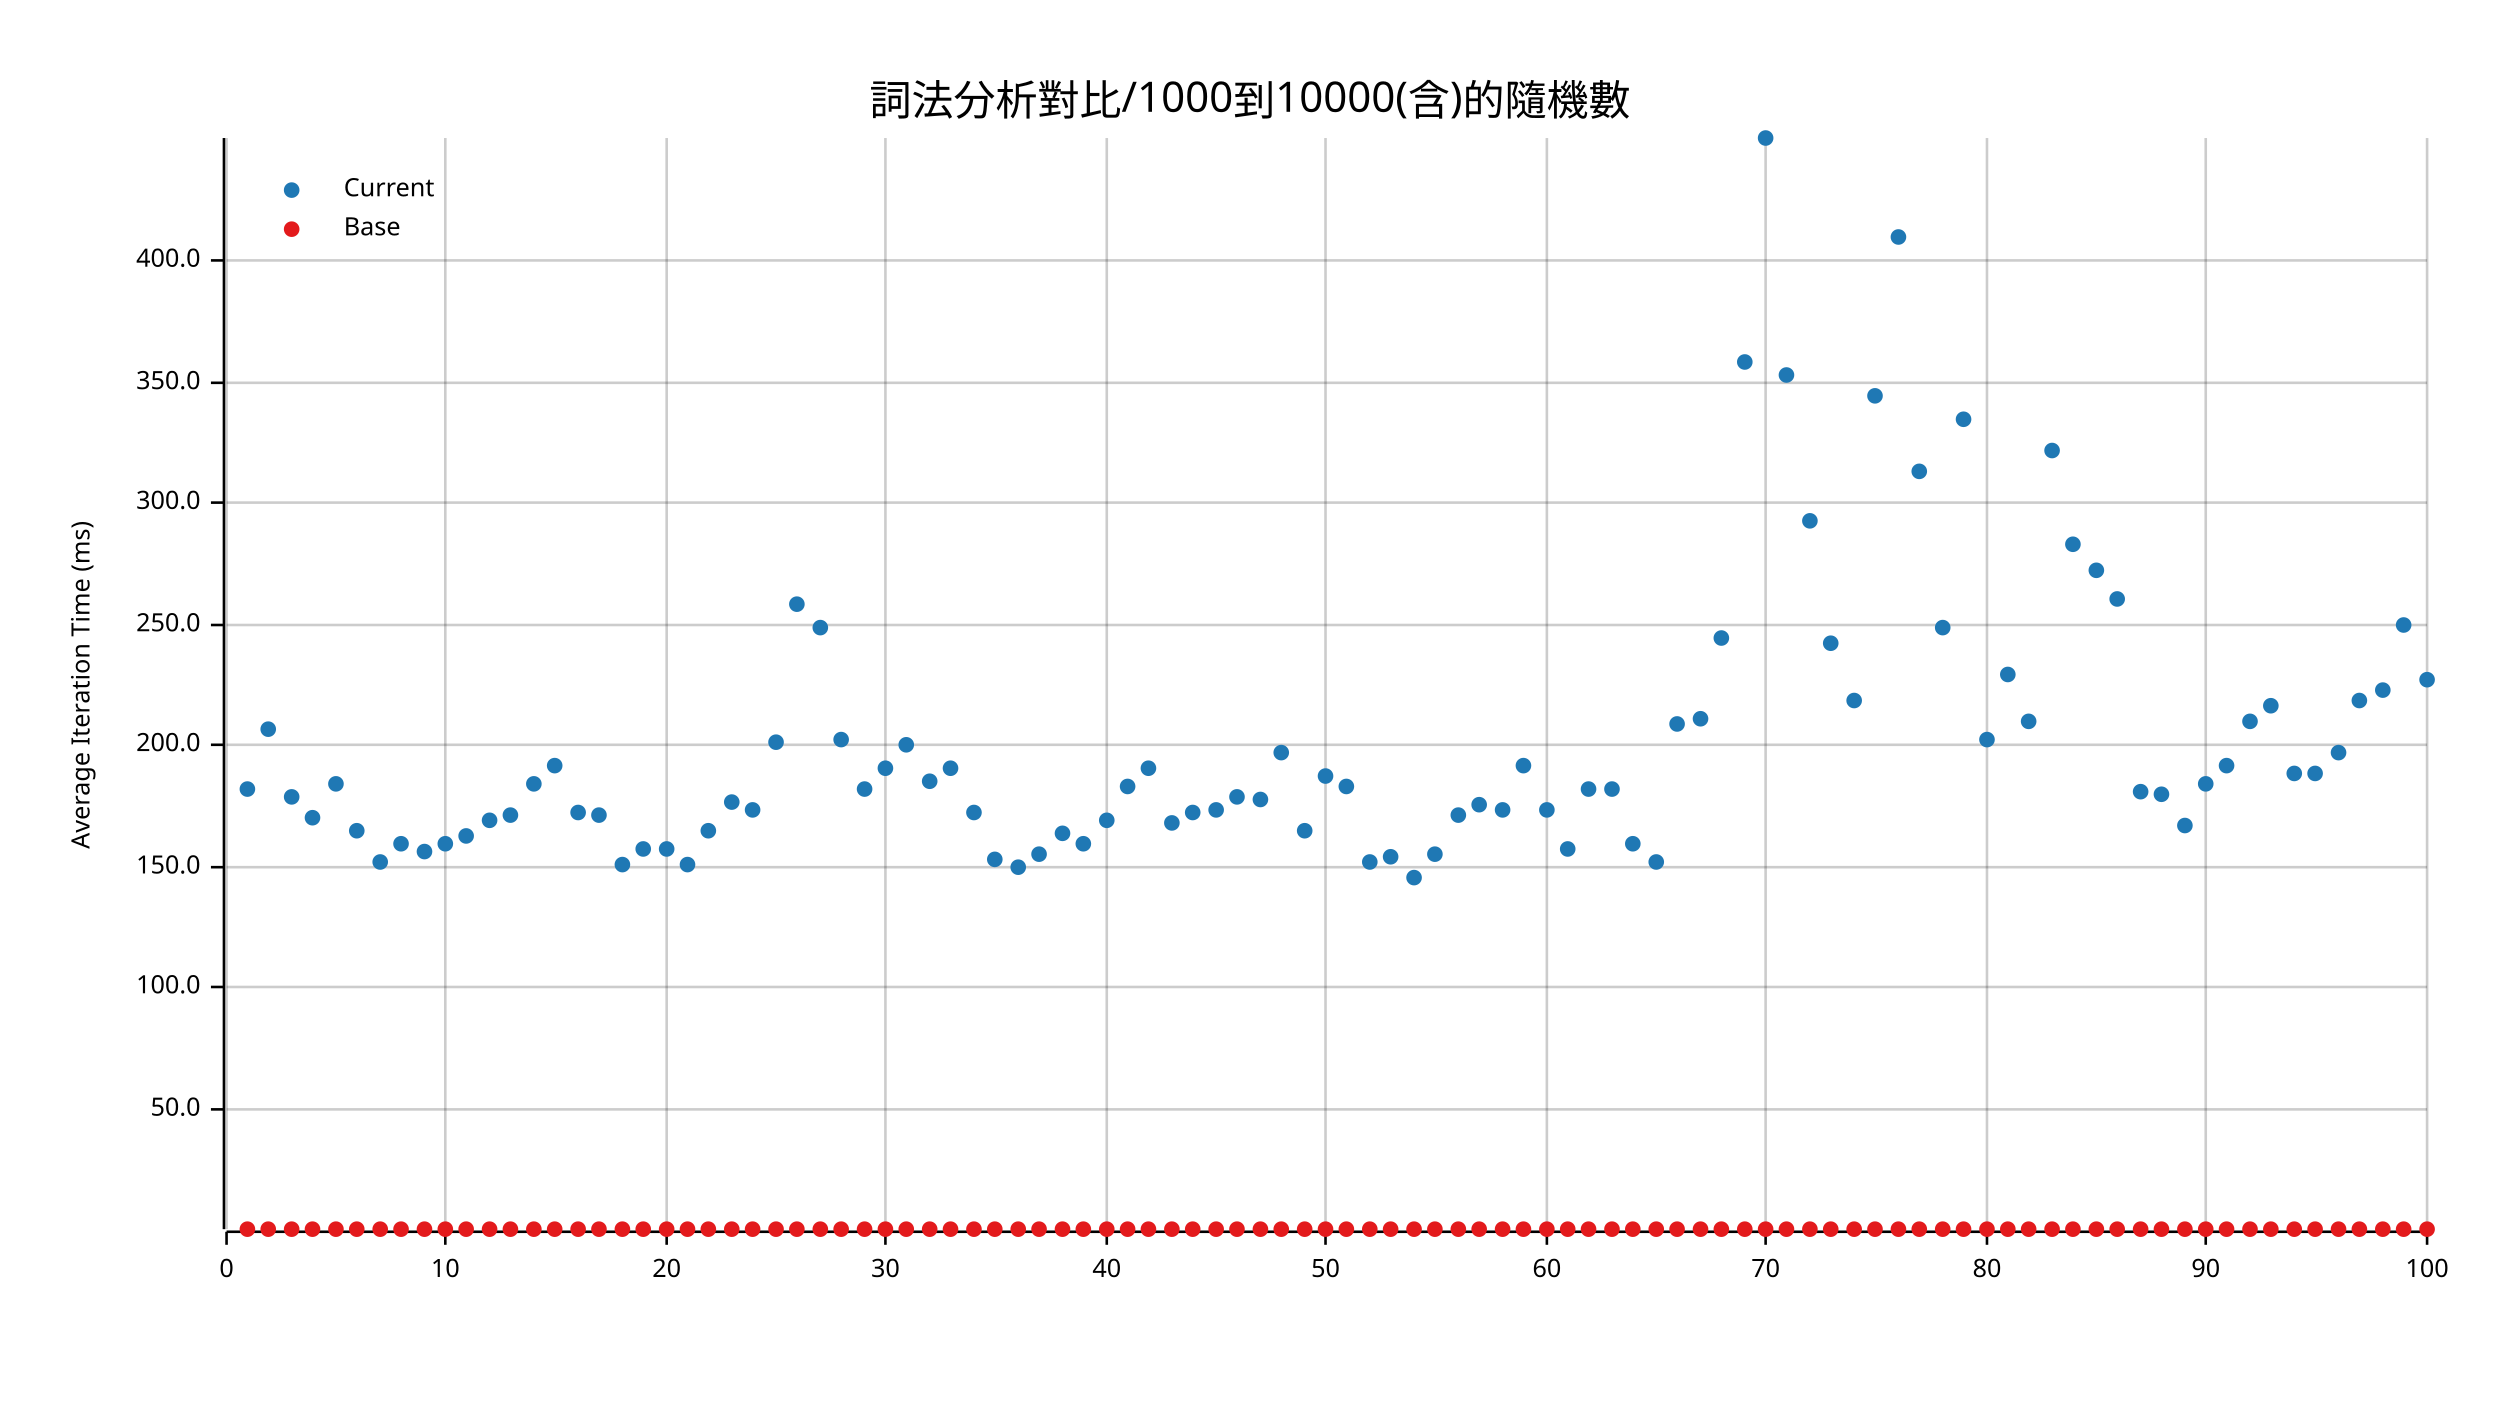
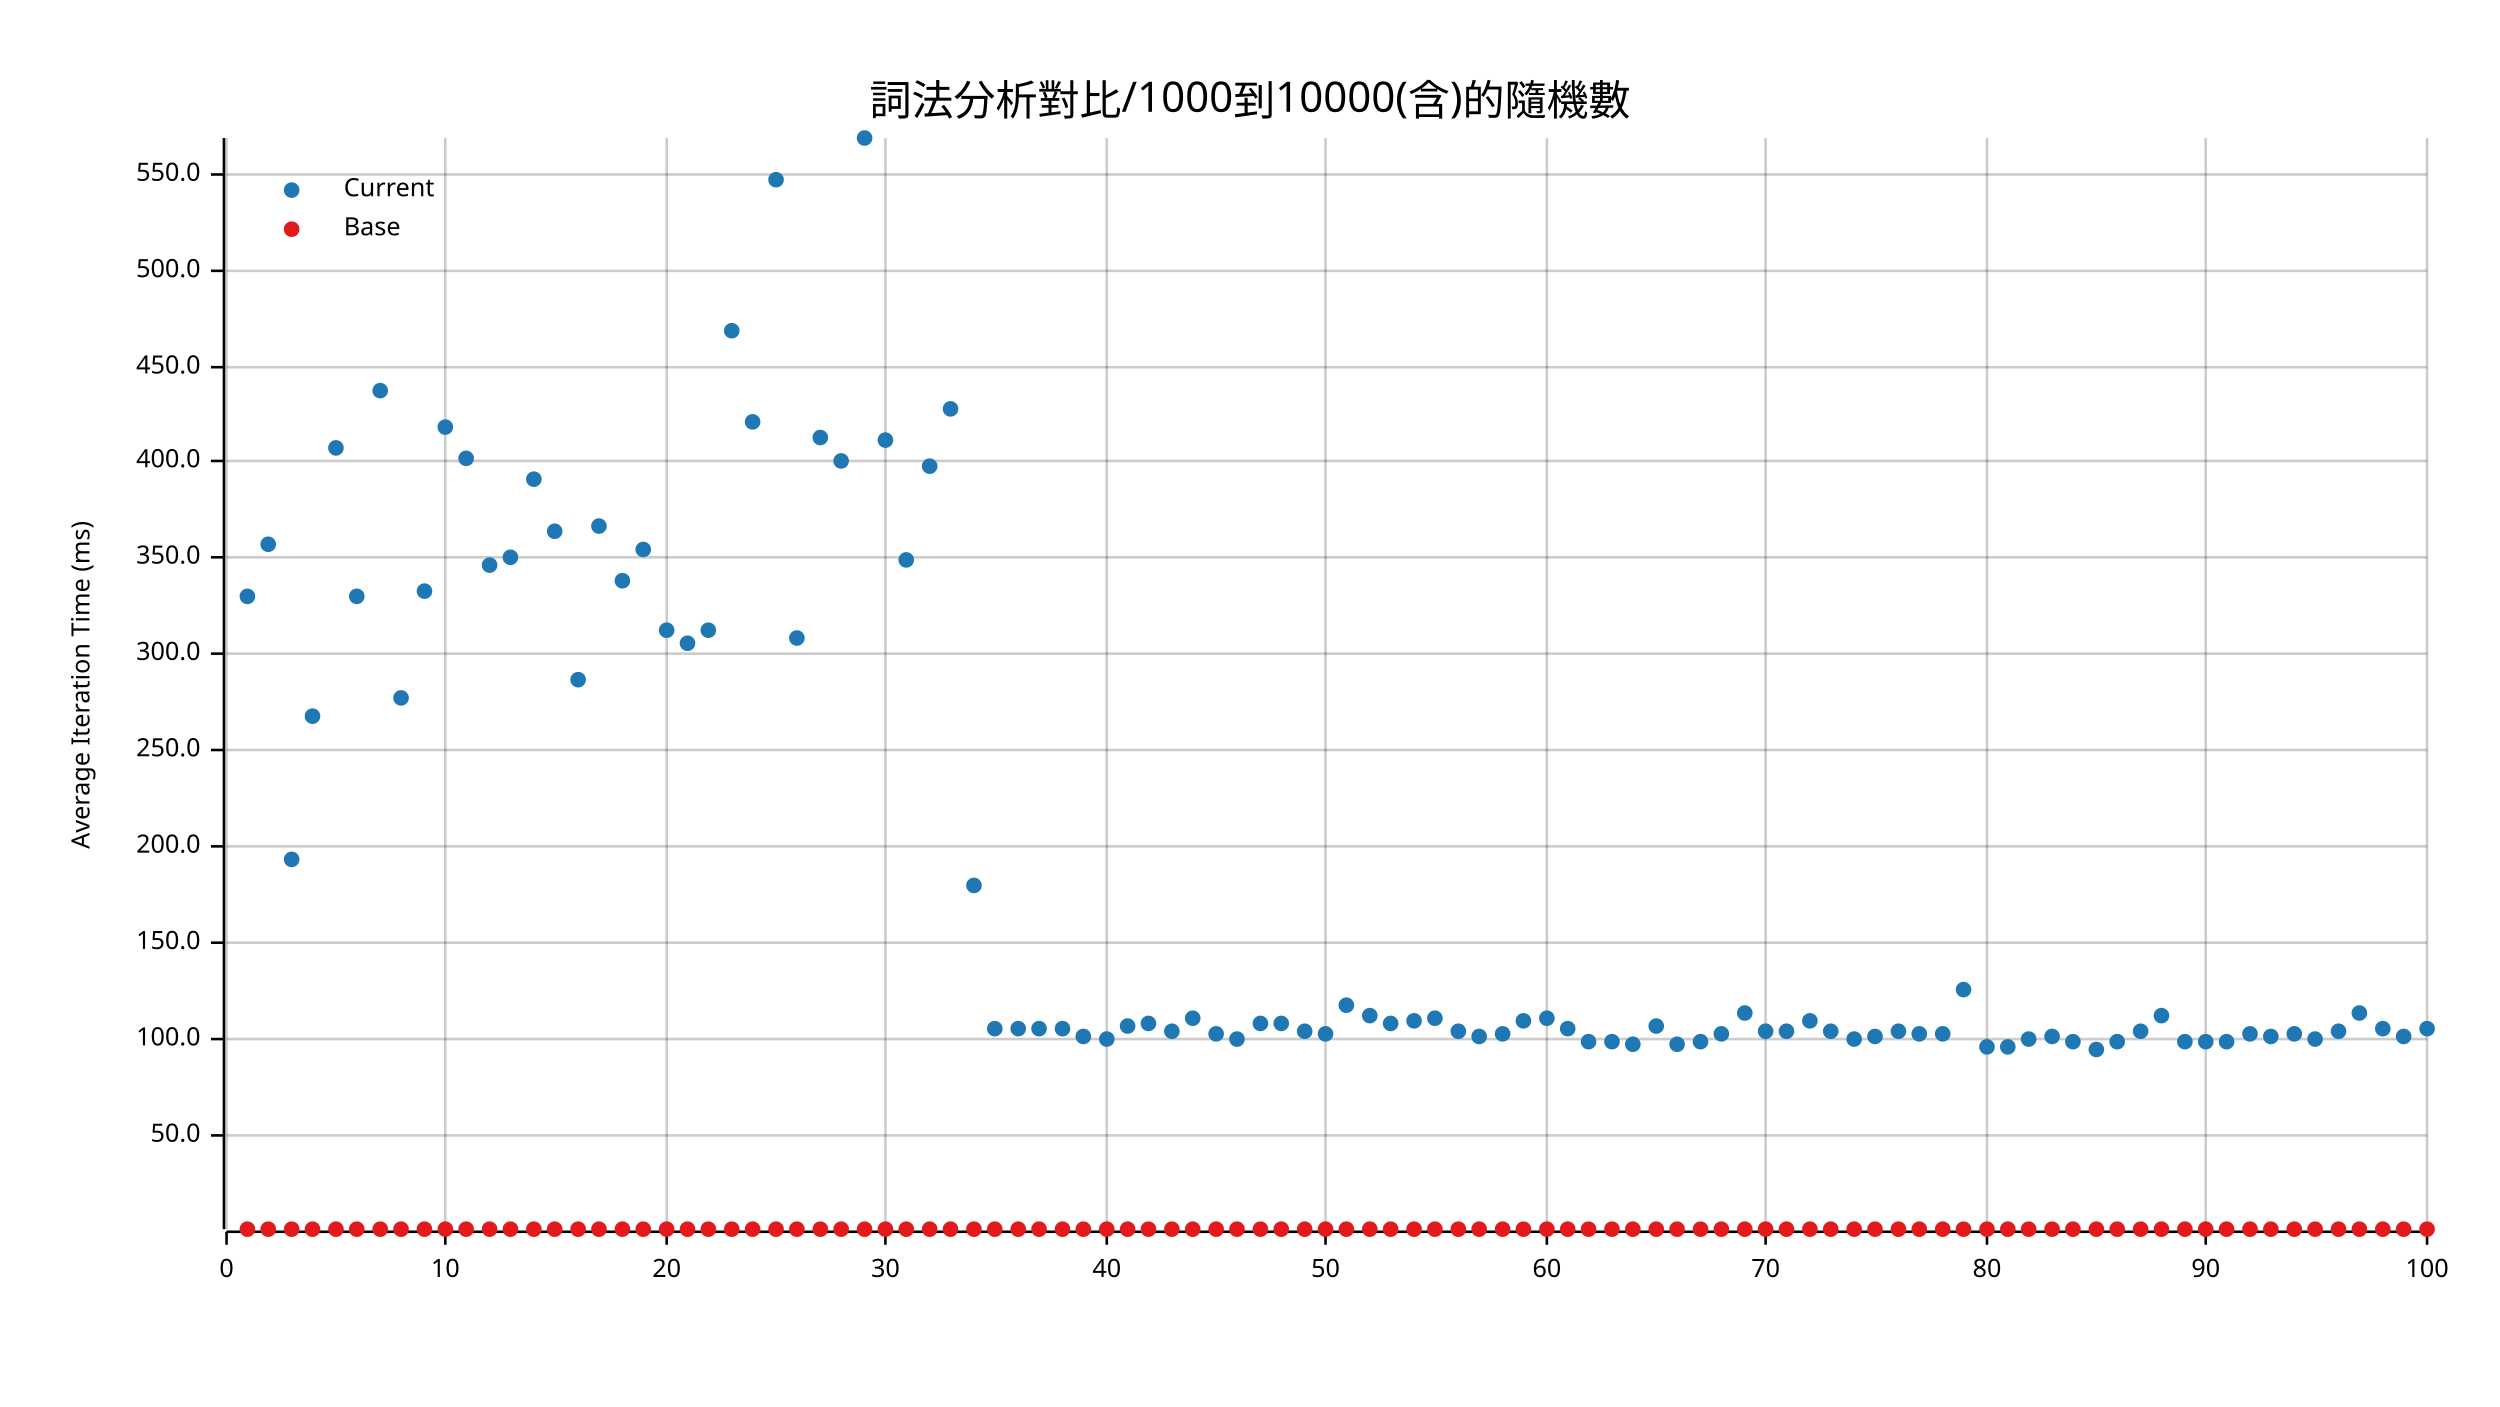
<svg xmlns="http://www.w3.org/2000/svg" width="960" height="540" viewBox="0 0 960 540">
  <text x="480" y="32" dy="0.76em" text-anchor="middle" font-family="sans-serif" font-size="16.129" opacity="1" fill="#000000">
詞法分析對比/1000到10000(含)的隨機數
</text>
  <text x="27" y="263" dy="0.76em" text-anchor="middle" font-family="sans-serif" font-size="9.677" opacity="1" fill="#000000" transform="rotate(270, 27, 263)">
Average Iteration Time (ms)
</text>
  <line opacity="0.2" stroke="#000000" stroke-width="1" x1="87" y1="472" x2="87" y2="53" />
  <line opacity="0.2" stroke="#000000" stroke-width="1" x1="171" y1="472" x2="171" y2="53" />
  <line opacity="0.2" stroke="#000000" stroke-width="1" x1="256" y1="472" x2="256" y2="53" />
  <line opacity="0.2" stroke="#000000" stroke-width="1" x1="340" y1="472" x2="340" y2="53" />
  <line opacity="0.2" stroke="#000000" stroke-width="1" x1="425" y1="472" x2="425" y2="53" />
  <line opacity="0.2" stroke="#000000" stroke-width="1" x1="509" y1="472" x2="509" y2="53" />
  <line opacity="0.2" stroke="#000000" stroke-width="1" x1="594" y1="472" x2="594" y2="53" />
  <line opacity="0.2" stroke="#000000" stroke-width="1" x1="678" y1="472" x2="678" y2="53" />
  <line opacity="0.2" stroke="#000000" stroke-width="1" x1="763" y1="472" x2="763" y2="53" />
  <line opacity="0.2" stroke="#000000" stroke-width="1" x1="847" y1="472" x2="847" y2="53" />
  <line opacity="0.2" stroke="#000000" stroke-width="1" x1="932" y1="472" x2="932" y2="53" />
-   <line opacity="0.2" stroke="#000000" stroke-width="1" x1="87" y1="426" x2="932" y2="426" />
-   <line opacity="0.2" stroke="#000000" stroke-width="1" x1="87" y1="379" x2="932" y2="379" />
-   <line opacity="0.2" stroke="#000000" stroke-width="1" x1="87" y1="333" x2="932" y2="333" />
-   <line opacity="0.2" stroke="#000000" stroke-width="1" x1="87" y1="286" x2="932" y2="286" />
-   <line opacity="0.2" stroke="#000000" stroke-width="1" x1="87" y1="240" x2="932" y2="240" />
-   <line opacity="0.2" stroke="#000000" stroke-width="1" x1="87" y1="193" x2="932" y2="193" />
-   <line opacity="0.2" stroke="#000000" stroke-width="1" x1="87" y1="147" x2="932" y2="147" />
-   <line opacity="0.2" stroke="#000000" stroke-width="1" x1="87" y1="100" x2="932" y2="100" />
+   <line opacity="0.2" stroke="#000000" stroke-width="1" x1="87" y1="436" x2="932" y2="436" />
+   <line opacity="0.2" stroke="#000000" stroke-width="1" x1="87" y1="399" x2="932" y2="399" />
+   <line opacity="0.2" stroke="#000000" stroke-width="1" x1="87" y1="362" x2="932" y2="362" />
+   <line opacity="0.2" stroke="#000000" stroke-width="1" x1="87" y1="325" x2="932" y2="325" />
+   <line opacity="0.2" stroke="#000000" stroke-width="1" x1="87" y1="288" x2="932" y2="288" />
+   <line opacity="0.2" stroke="#000000" stroke-width="1" x1="87" y1="251" x2="932" y2="251" />
+   <line opacity="0.2" stroke="#000000" stroke-width="1" x1="87" y1="214" x2="932" y2="214" />
+   <line opacity="0.2" stroke="#000000" stroke-width="1" x1="87" y1="177" x2="932" y2="177" />
+   <line opacity="0.2" stroke="#000000" stroke-width="1" x1="87" y1="141" x2="932" y2="141" />
+   <line opacity="0.2" stroke="#000000" stroke-width="1" x1="87" y1="104" x2="932" y2="104" />
+   <line opacity="0.2" stroke="#000000" stroke-width="1" x1="87" y1="67" x2="932" y2="67" />
  <polyline fill="none" opacity="1" stroke="#000000" stroke-width="1" points="86,53 86,472 " />
-   <text x="77" y="426" dy="0.5ex" text-anchor="end" font-family="sans-serif" font-size="9.677" opacity="1" fill="#000000">
+   <text x="77" y="436" dy="0.5ex" text-anchor="end" font-family="sans-serif" font-size="9.677" opacity="1" fill="#000000">
50.0
</text>
-   <polyline fill="none" opacity="1" stroke="#000000" stroke-width="1" points="81,426 86,426 " />
-   <text x="77" y="379" dy="0.5ex" text-anchor="end" font-family="sans-serif" font-size="9.677" opacity="1" fill="#000000">
+   <polyline fill="none" opacity="1" stroke="#000000" stroke-width="1" points="81,436 86,436 " />
+   <text x="77" y="399" dy="0.5ex" text-anchor="end" font-family="sans-serif" font-size="9.677" opacity="1" fill="#000000">
100.0
</text>
-   <polyline fill="none" opacity="1" stroke="#000000" stroke-width="1" points="81,379 86,379 " />
-   <text x="77" y="333" dy="0.5ex" text-anchor="end" font-family="sans-serif" font-size="9.677" opacity="1" fill="#000000">
+   <polyline fill="none" opacity="1" stroke="#000000" stroke-width="1" points="81,399 86,399 " />
+   <text x="77" y="362" dy="0.5ex" text-anchor="end" font-family="sans-serif" font-size="9.677" opacity="1" fill="#000000">
150.0
</text>
-   <polyline fill="none" opacity="1" stroke="#000000" stroke-width="1" points="81,333 86,333 " />
-   <text x="77" y="286" dy="0.5ex" text-anchor="end" font-family="sans-serif" font-size="9.677" opacity="1" fill="#000000">
+   <polyline fill="none" opacity="1" stroke="#000000" stroke-width="1" points="81,362 86,362 " />
+   <text x="77" y="325" dy="0.5ex" text-anchor="end" font-family="sans-serif" font-size="9.677" opacity="1" fill="#000000">
200.0
</text>
-   <polyline fill="none" opacity="1" stroke="#000000" stroke-width="1" points="81,286 86,286 " />
-   <text x="77" y="240" dy="0.5ex" text-anchor="end" font-family="sans-serif" font-size="9.677" opacity="1" fill="#000000">
+   <polyline fill="none" opacity="1" stroke="#000000" stroke-width="1" points="81,325 86,325 " />
+   <text x="77" y="288" dy="0.5ex" text-anchor="end" font-family="sans-serif" font-size="9.677" opacity="1" fill="#000000">
250.0
</text>
-   <polyline fill="none" opacity="1" stroke="#000000" stroke-width="1" points="81,240 86,240 " />
-   <text x="77" y="193" dy="0.5ex" text-anchor="end" font-family="sans-serif" font-size="9.677" opacity="1" fill="#000000">
+   <polyline fill="none" opacity="1" stroke="#000000" stroke-width="1" points="81,288 86,288 " />
+   <text x="77" y="251" dy="0.5ex" text-anchor="end" font-family="sans-serif" font-size="9.677" opacity="1" fill="#000000">
300.0
</text>
-   <polyline fill="none" opacity="1" stroke="#000000" stroke-width="1" points="81,193 86,193 " />
-   <text x="77" y="147" dy="0.5ex" text-anchor="end" font-family="sans-serif" font-size="9.677" opacity="1" fill="#000000">
+   <polyline fill="none" opacity="1" stroke="#000000" stroke-width="1" points="81,251 86,251 " />
+   <text x="77" y="214" dy="0.5ex" text-anchor="end" font-family="sans-serif" font-size="9.677" opacity="1" fill="#000000">
350.0
</text>
-   <polyline fill="none" opacity="1" stroke="#000000" stroke-width="1" points="81,147 86,147 " />
-   <text x="77" y="100" dy="0.5ex" text-anchor="end" font-family="sans-serif" font-size="9.677" opacity="1" fill="#000000">
+   <polyline fill="none" opacity="1" stroke="#000000" stroke-width="1" points="81,214 86,214 " />
+   <text x="77" y="177" dy="0.5ex" text-anchor="end" font-family="sans-serif" font-size="9.677" opacity="1" fill="#000000">
400.0
</text>
-   <polyline fill="none" opacity="1" stroke="#000000" stroke-width="1" points="81,100 86,100 " />
+   <polyline fill="none" opacity="1" stroke="#000000" stroke-width="1" points="81,177 86,177 " />
+   <text x="77" y="141" dy="0.5ex" text-anchor="end" font-family="sans-serif" font-size="9.677" opacity="1" fill="#000000">
+ 450.0
+ </text>
+   <polyline fill="none" opacity="1" stroke="#000000" stroke-width="1" points="81,141 86,141 " />
+   <text x="77" y="104" dy="0.5ex" text-anchor="end" font-family="sans-serif" font-size="9.677" opacity="1" fill="#000000">
+ 500.0
+ </text>
+   <polyline fill="none" opacity="1" stroke="#000000" stroke-width="1" points="81,104 86,104 " />
+   <text x="77" y="67" dy="0.5ex" text-anchor="end" font-family="sans-serif" font-size="9.677" opacity="1" fill="#000000">
+ 550.0
+ </text>
+   <polyline fill="none" opacity="1" stroke="#000000" stroke-width="1" points="81,67 86,67 " />
  <polyline fill="none" opacity="1" stroke="#000000" stroke-width="1" points="87,473 932,473 " />
  <text x="87" y="483" dy="0.76em" text-anchor="middle" font-family="sans-serif" font-size="9.677" opacity="1" fill="#000000">
0
</text>
  <polyline fill="none" opacity="1" stroke="#000000" stroke-width="1" points="87,473 87,478 " />
  <text x="171" y="483" dy="0.76em" text-anchor="middle" font-family="sans-serif" font-size="9.677" opacity="1" fill="#000000">
10
</text>
  <polyline fill="none" opacity="1" stroke="#000000" stroke-width="1" points="171,473 171,478 " />
  <text x="256" y="483" dy="0.76em" text-anchor="middle" font-family="sans-serif" font-size="9.677" opacity="1" fill="#000000">
20
</text>
  <polyline fill="none" opacity="1" stroke="#000000" stroke-width="1" points="256,473 256,478 " />
  <text x="340" y="483" dy="0.76em" text-anchor="middle" font-family="sans-serif" font-size="9.677" opacity="1" fill="#000000">
30
</text>
  <polyline fill="none" opacity="1" stroke="#000000" stroke-width="1" points="340,473 340,478 " />
  <text x="425" y="483" dy="0.76em" text-anchor="middle" font-family="sans-serif" font-size="9.677" opacity="1" fill="#000000">
40
</text>
  <polyline fill="none" opacity="1" stroke="#000000" stroke-width="1" points="425,473 425,478 " />
  <text x="509" y="483" dy="0.76em" text-anchor="middle" font-family="sans-serif" font-size="9.677" opacity="1" fill="#000000">
50
</text>
  <polyline fill="none" opacity="1" stroke="#000000" stroke-width="1" points="509,473 509,478 " />
  <text x="594" y="483" dy="0.76em" text-anchor="middle" font-family="sans-serif" font-size="9.677" opacity="1" fill="#000000">
60
</text>
  <polyline fill="none" opacity="1" stroke="#000000" stroke-width="1" points="594,473 594,478 " />
  <text x="678" y="483" dy="0.76em" text-anchor="middle" font-family="sans-serif" font-size="9.677" opacity="1" fill="#000000">
70
</text>
  <polyline fill="none" opacity="1" stroke="#000000" stroke-width="1" points="678,473 678,478 " />
  <text x="763" y="483" dy="0.76em" text-anchor="middle" font-family="sans-serif" font-size="9.677" opacity="1" fill="#000000">
80
</text>
  <polyline fill="none" opacity="1" stroke="#000000" stroke-width="1" points="763,473 763,478 " />
  <text x="847" y="483" dy="0.76em" text-anchor="middle" font-family="sans-serif" font-size="9.677" opacity="1" fill="#000000">
90
</text>
  <polyline fill="none" opacity="1" stroke="#000000" stroke-width="1" points="847,473 847,478 " />
  <text x="932" y="483" dy="0.76em" text-anchor="middle" font-family="sans-serif" font-size="9.677" opacity="1" fill="#000000">
100
</text>
  <polyline fill="none" opacity="1" stroke="#000000" stroke-width="1" points="932,473 932,478 " />
-   <circle cx="95" cy="303" r="3" opacity="1" fill="#1F78B4" stroke="none" stroke-width="1" />
-   <circle cx="103" cy="280" r="3" opacity="1" fill="#1F78B4" stroke="none" stroke-width="1" />
-   <circle cx="112" cy="306" r="3" opacity="1" fill="#1F78B4" stroke="none" stroke-width="1" />
-   <circle cx="120" cy="314" r="3" opacity="1" fill="#1F78B4" stroke="none" stroke-width="1" />
-   <circle cx="129" cy="301" r="3" opacity="1" fill="#1F78B4" stroke="none" stroke-width="1" />
-   <circle cx="137" cy="319" r="3" opacity="1" fill="#1F78B4" stroke="none" stroke-width="1" />
-   <circle cx="146" cy="331" r="3" opacity="1" fill="#1F78B4" stroke="none" stroke-width="1" />
-   <circle cx="154" cy="324" r="3" opacity="1" fill="#1F78B4" stroke="none" stroke-width="1" />
-   <circle cx="163" cy="327" r="3" opacity="1" fill="#1F78B4" stroke="none" stroke-width="1" />
-   <circle cx="171" cy="324" r="3" opacity="1" fill="#1F78B4" stroke="none" stroke-width="1" />
-   <circle cx="179" cy="321" r="3" opacity="1" fill="#1F78B4" stroke="none" stroke-width="1" />
-   <circle cx="188" cy="315" r="3" opacity="1" fill="#1F78B4" stroke="none" stroke-width="1" />
-   <circle cx="196" cy="313" r="3" opacity="1" fill="#1F78B4" stroke="none" stroke-width="1" />
-   <circle cx="205" cy="301" r="3" opacity="1" fill="#1F78B4" stroke="none" stroke-width="1" />
-   <circle cx="213" cy="294" r="3" opacity="1" fill="#1F78B4" stroke="none" stroke-width="1" />
-   <circle cx="222" cy="312" r="3" opacity="1" fill="#1F78B4" stroke="none" stroke-width="1" />
-   <circle cx="230" cy="313" r="3" opacity="1" fill="#1F78B4" stroke="none" stroke-width="1" />
-   <circle cx="239" cy="332" r="3" opacity="1" fill="#1F78B4" stroke="none" stroke-width="1" />
-   <circle cx="247" cy="326" r="3" opacity="1" fill="#1F78B4" stroke="none" stroke-width="1" />
-   <circle cx="256" cy="326" r="3" opacity="1" fill="#1F78B4" stroke="none" stroke-width="1" />
-   <circle cx="264" cy="332" r="3" opacity="1" fill="#1F78B4" stroke="none" stroke-width="1" />
-   <circle cx="272" cy="319" r="3" opacity="1" fill="#1F78B4" stroke="none" stroke-width="1" />
-   <circle cx="281" cy="308" r="3" opacity="1" fill="#1F78B4" stroke="none" stroke-width="1" />
-   <circle cx="289" cy="311" r="3" opacity="1" fill="#1F78B4" stroke="none" stroke-width="1" />
-   <circle cx="298" cy="285" r="3" opacity="1" fill="#1F78B4" stroke="none" stroke-width="1" />
-   <circle cx="306" cy="232" r="3" opacity="1" fill="#1F78B4" stroke="none" stroke-width="1" />
-   <circle cx="315" cy="241" r="3" opacity="1" fill="#1F78B4" stroke="none" stroke-width="1" />
-   <circle cx="323" cy="284" r="3" opacity="1" fill="#1F78B4" stroke="none" stroke-width="1" />
-   <circle cx="332" cy="303" r="3" opacity="1" fill="#1F78B4" stroke="none" stroke-width="1" />
-   <circle cx="340" cy="295" r="3" opacity="1" fill="#1F78B4" stroke="none" stroke-width="1" />
-   <circle cx="348" cy="286" r="3" opacity="1" fill="#1F78B4" stroke="none" stroke-width="1" />
-   <circle cx="357" cy="300" r="3" opacity="1" fill="#1F78B4" stroke="none" stroke-width="1" />
-   <circle cx="365" cy="295" r="3" opacity="1" fill="#1F78B4" stroke="none" stroke-width="1" />
-   <circle cx="374" cy="312" r="3" opacity="1" fill="#1F78B4" stroke="none" stroke-width="1" />
-   <circle cx="382" cy="330" r="3" opacity="1" fill="#1F78B4" stroke="none" stroke-width="1" />
-   <circle cx="391" cy="333" r="3" opacity="1" fill="#1F78B4" stroke="none" stroke-width="1" />
-   <circle cx="399" cy="328" r="3" opacity="1" fill="#1F78B4" stroke="none" stroke-width="1" />
-   <circle cx="408" cy="320" r="3" opacity="1" fill="#1F78B4" stroke="none" stroke-width="1" />
-   <circle cx="416" cy="324" r="3" opacity="1" fill="#1F78B4" stroke="none" stroke-width="1" />
-   <circle cx="425" cy="315" r="3" opacity="1" fill="#1F78B4" stroke="none" stroke-width="1" />
-   <circle cx="433" cy="302" r="3" opacity="1" fill="#1F78B4" stroke="none" stroke-width="1" />
-   <circle cx="441" cy="295" r="3" opacity="1" fill="#1F78B4" stroke="none" stroke-width="1" />
-   <circle cx="450" cy="316" r="3" opacity="1" fill="#1F78B4" stroke="none" stroke-width="1" />
-   <circle cx="458" cy="312" r="3" opacity="1" fill="#1F78B4" stroke="none" stroke-width="1" />
-   <circle cx="467" cy="311" r="3" opacity="1" fill="#1F78B4" stroke="none" stroke-width="1" />
-   <circle cx="475" cy="306" r="3" opacity="1" fill="#1F78B4" stroke="none" stroke-width="1" />
-   <circle cx="484" cy="307" r="3" opacity="1" fill="#1F78B4" stroke="none" stroke-width="1" />
-   <circle cx="492" cy="289" r="3" opacity="1" fill="#1F78B4" stroke="none" stroke-width="1" />
-   <circle cx="501" cy="319" r="3" opacity="1" fill="#1F78B4" stroke="none" stroke-width="1" />
-   <circle cx="509" cy="298" r="3" opacity="1" fill="#1F78B4" stroke="none" stroke-width="1" />
-   <circle cx="517" cy="302" r="3" opacity="1" fill="#1F78B4" stroke="none" stroke-width="1" />
-   <circle cx="526" cy="331" r="3" opacity="1" fill="#1F78B4" stroke="none" stroke-width="1" />
-   <circle cx="534" cy="329" r="3" opacity="1" fill="#1F78B4" stroke="none" stroke-width="1" />
-   <circle cx="543" cy="337" r="3" opacity="1" fill="#1F78B4" stroke="none" stroke-width="1" />
-   <circle cx="551" cy="328" r="3" opacity="1" fill="#1F78B4" stroke="none" stroke-width="1" />
-   <circle cx="560" cy="313" r="3" opacity="1" fill="#1F78B4" stroke="none" stroke-width="1" />
-   <circle cx="568" cy="309" r="3" opacity="1" fill="#1F78B4" stroke="none" stroke-width="1" />
-   <circle cx="577" cy="311" r="3" opacity="1" fill="#1F78B4" stroke="none" stroke-width="1" />
-   <circle cx="585" cy="294" r="3" opacity="1" fill="#1F78B4" stroke="none" stroke-width="1" />
-   <circle cx="594" cy="311" r="3" opacity="1" fill="#1F78B4" stroke="none" stroke-width="1" />
-   <circle cx="602" cy="326" r="3" opacity="1" fill="#1F78B4" stroke="none" stroke-width="1" />
-   <circle cx="610" cy="303" r="3" opacity="1" fill="#1F78B4" stroke="none" stroke-width="1" />
-   <circle cx="619" cy="303" r="3" opacity="1" fill="#1F78B4" stroke="none" stroke-width="1" />
-   <circle cx="627" cy="324" r="3" opacity="1" fill="#1F78B4" stroke="none" stroke-width="1" />
-   <circle cx="636" cy="331" r="3" opacity="1" fill="#1F78B4" stroke="none" stroke-width="1" />
-   <circle cx="644" cy="278" r="3" opacity="1" fill="#1F78B4" stroke="none" stroke-width="1" />
-   <circle cx="653" cy="276" r="3" opacity="1" fill="#1F78B4" stroke="none" stroke-width="1" />
-   <circle cx="661" cy="245" r="3" opacity="1" fill="#1F78B4" stroke="none" stroke-width="1" />
-   <circle cx="670" cy="139" r="3" opacity="1" fill="#1F78B4" stroke="none" stroke-width="1" />
-   <circle cx="678" cy="53" r="3" opacity="1" fill="#1F78B4" stroke="none" stroke-width="1" />
-   <circle cx="686" cy="144" r="3" opacity="1" fill="#1F78B4" stroke="none" stroke-width="1" />
-   <circle cx="695" cy="200" r="3" opacity="1" fill="#1F78B4" stroke="none" stroke-width="1" />
-   <circle cx="703" cy="247" r="3" opacity="1" fill="#1F78B4" stroke="none" stroke-width="1" />
-   <circle cx="712" cy="269" r="3" opacity="1" fill="#1F78B4" stroke="none" stroke-width="1" />
-   <circle cx="720" cy="152" r="3" opacity="1" fill="#1F78B4" stroke="none" stroke-width="1" />
-   <circle cx="729" cy="91" r="3" opacity="1" fill="#1F78B4" stroke="none" stroke-width="1" />
-   <circle cx="737" cy="181" r="3" opacity="1" fill="#1F78B4" stroke="none" stroke-width="1" />
-   <circle cx="746" cy="241" r="3" opacity="1" fill="#1F78B4" stroke="none" stroke-width="1" />
-   <circle cx="754" cy="161" r="3" opacity="1" fill="#1F78B4" stroke="none" stroke-width="1" />
-   <circle cx="763" cy="284" r="3" opacity="1" fill="#1F78B4" stroke="none" stroke-width="1" />
-   <circle cx="771" cy="259" r="3" opacity="1" fill="#1F78B4" stroke="none" stroke-width="1" />
-   <circle cx="779" cy="277" r="3" opacity="1" fill="#1F78B4" stroke="none" stroke-width="1" />
-   <circle cx="788" cy="173" r="3" opacity="1" fill="#1F78B4" stroke="none" stroke-width="1" />
-   <circle cx="796" cy="209" r="3" opacity="1" fill="#1F78B4" stroke="none" stroke-width="1" />
-   <circle cx="805" cy="219" r="3" opacity="1" fill="#1F78B4" stroke="none" stroke-width="1" />
-   <circle cx="813" cy="230" r="3" opacity="1" fill="#1F78B4" stroke="none" stroke-width="1" />
-   <circle cx="822" cy="304" r="3" opacity="1" fill="#1F78B4" stroke="none" stroke-width="1" />
-   <circle cx="830" cy="305" r="3" opacity="1" fill="#1F78B4" stroke="none" stroke-width="1" />
-   <circle cx="839" cy="317" r="3" opacity="1" fill="#1F78B4" stroke="none" stroke-width="1" />
-   <circle cx="847" cy="301" r="3" opacity="1" fill="#1F78B4" stroke="none" stroke-width="1" />
-   <circle cx="855" cy="294" r="3" opacity="1" fill="#1F78B4" stroke="none" stroke-width="1" />
-   <circle cx="864" cy="277" r="3" opacity="1" fill="#1F78B4" stroke="none" stroke-width="1" />
-   <circle cx="872" cy="271" r="3" opacity="1" fill="#1F78B4" stroke="none" stroke-width="1" />
-   <circle cx="881" cy="297" r="3" opacity="1" fill="#1F78B4" stroke="none" stroke-width="1" />
-   <circle cx="889" cy="297" r="3" opacity="1" fill="#1F78B4" stroke="none" stroke-width="1" />
-   <circle cx="898" cy="289" r="3" opacity="1" fill="#1F78B4" stroke="none" stroke-width="1" />
-   <circle cx="906" cy="269" r="3" opacity="1" fill="#1F78B4" stroke="none" stroke-width="1" />
-   <circle cx="915" cy="265" r="3" opacity="1" fill="#1F78B4" stroke="none" stroke-width="1" />
-   <circle cx="923" cy="240" r="3" opacity="1" fill="#1F78B4" stroke="none" stroke-width="1" />
-   <circle cx="932" cy="261" r="3" opacity="1" fill="#1F78B4" stroke="none" stroke-width="1" />
+   <circle cx="95" cy="229" r="3" opacity="1" fill="#1F78B4" stroke="none" stroke-width="1" />
+   <circle cx="103" cy="209" r="3" opacity="1" fill="#1F78B4" stroke="none" stroke-width="1" />
+   <circle cx="112" cy="330" r="3" opacity="1" fill="#1F78B4" stroke="none" stroke-width="1" />
+   <circle cx="120" cy="275" r="3" opacity="1" fill="#1F78B4" stroke="none" stroke-width="1" />
+   <circle cx="129" cy="172" r="3" opacity="1" fill="#1F78B4" stroke="none" stroke-width="1" />
+   <circle cx="137" cy="229" r="3" opacity="1" fill="#1F78B4" stroke="none" stroke-width="1" />
+   <circle cx="146" cy="150" r="3" opacity="1" fill="#1F78B4" stroke="none" stroke-width="1" />
+   <circle cx="154" cy="268" r="3" opacity="1" fill="#1F78B4" stroke="none" stroke-width="1" />
+   <circle cx="163" cy="227" r="3" opacity="1" fill="#1F78B4" stroke="none" stroke-width="1" />
+   <circle cx="171" cy="164" r="3" opacity="1" fill="#1F78B4" stroke="none" stroke-width="1" />
+   <circle cx="179" cy="176" r="3" opacity="1" fill="#1F78B4" stroke="none" stroke-width="1" />
+   <circle cx="188" cy="217" r="3" opacity="1" fill="#1F78B4" stroke="none" stroke-width="1" />
+   <circle cx="196" cy="214" r="3" opacity="1" fill="#1F78B4" stroke="none" stroke-width="1" />
+   <circle cx="205" cy="184" r="3" opacity="1" fill="#1F78B4" stroke="none" stroke-width="1" />
+   <circle cx="213" cy="204" r="3" opacity="1" fill="#1F78B4" stroke="none" stroke-width="1" />
+   <circle cx="222" cy="261" r="3" opacity="1" fill="#1F78B4" stroke="none" stroke-width="1" />
+   <circle cx="230" cy="202" r="3" opacity="1" fill="#1F78B4" stroke="none" stroke-width="1" />
+   <circle cx="239" cy="223" r="3" opacity="1" fill="#1F78B4" stroke="none" stroke-width="1" />
+   <circle cx="247" cy="211" r="3" opacity="1" fill="#1F78B4" stroke="none" stroke-width="1" />
+   <circle cx="256" cy="242" r="3" opacity="1" fill="#1F78B4" stroke="none" stroke-width="1" />
+   <circle cx="264" cy="247" r="3" opacity="1" fill="#1F78B4" stroke="none" stroke-width="1" />
+   <circle cx="272" cy="242" r="3" opacity="1" fill="#1F78B4" stroke="none" stroke-width="1" />
+   <circle cx="281" cy="127" r="3" opacity="1" fill="#1F78B4" stroke="none" stroke-width="1" />
+   <circle cx="289" cy="162" r="3" opacity="1" fill="#1F78B4" stroke="none" stroke-width="1" />
+   <circle cx="298" cy="69" r="3" opacity="1" fill="#1F78B4" stroke="none" stroke-width="1" />
+   <circle cx="306" cy="245" r="3" opacity="1" fill="#1F78B4" stroke="none" stroke-width="1" />
+   <circle cx="315" cy="168" r="3" opacity="1" fill="#1F78B4" stroke="none" stroke-width="1" />
+   <circle cx="323" cy="177" r="3" opacity="1" fill="#1F78B4" stroke="none" stroke-width="1" />
+   <circle cx="332" cy="53" r="3" opacity="1" fill="#1F78B4" stroke="none" stroke-width="1" />
+   <circle cx="340" cy="169" r="3" opacity="1" fill="#1F78B4" stroke="none" stroke-width="1" />
+   <circle cx="348" cy="215" r="3" opacity="1" fill="#1F78B4" stroke="none" stroke-width="1" />
+   <circle cx="357" cy="179" r="3" opacity="1" fill="#1F78B4" stroke="none" stroke-width="1" />
+   <circle cx="365" cy="157" r="3" opacity="1" fill="#1F78B4" stroke="none" stroke-width="1" />
+   <circle cx="374" cy="340" r="3" opacity="1" fill="#1F78B4" stroke="none" stroke-width="1" />
+   <circle cx="382" cy="395" r="3" opacity="1" fill="#1F78B4" stroke="none" stroke-width="1" />
+   <circle cx="391" cy="395" r="3" opacity="1" fill="#1F78B4" stroke="none" stroke-width="1" />
+   <circle cx="399" cy="395" r="3" opacity="1" fill="#1F78B4" stroke="none" stroke-width="1" />
+   <circle cx="408" cy="395" r="3" opacity="1" fill="#1F78B4" stroke="none" stroke-width="1" />
+   <circle cx="416" cy="398" r="3" opacity="1" fill="#1F78B4" stroke="none" stroke-width="1" />
+   <circle cx="425" cy="399" r="3" opacity="1" fill="#1F78B4" stroke="none" stroke-width="1" />
+   <circle cx="433" cy="394" r="3" opacity="1" fill="#1F78B4" stroke="none" stroke-width="1" />
+   <circle cx="441" cy="393" r="3" opacity="1" fill="#1F78B4" stroke="none" stroke-width="1" />
+   <circle cx="450" cy="396" r="3" opacity="1" fill="#1F78B4" stroke="none" stroke-width="1" />
+   <circle cx="458" cy="391" r="3" opacity="1" fill="#1F78B4" stroke="none" stroke-width="1" />
+   <circle cx="467" cy="397" r="3" opacity="1" fill="#1F78B4" stroke="none" stroke-width="1" />
+   <circle cx="475" cy="399" r="3" opacity="1" fill="#1F78B4" stroke="none" stroke-width="1" />
+   <circle cx="484" cy="393" r="3" opacity="1" fill="#1F78B4" stroke="none" stroke-width="1" />
+   <circle cx="492" cy="393" r="3" opacity="1" fill="#1F78B4" stroke="none" stroke-width="1" />
+   <circle cx="501" cy="396" r="3" opacity="1" fill="#1F78B4" stroke="none" stroke-width="1" />
+   <circle cx="509" cy="397" r="3" opacity="1" fill="#1F78B4" stroke="none" stroke-width="1" />
+   <circle cx="517" cy="386" r="3" opacity="1" fill="#1F78B4" stroke="none" stroke-width="1" />
+   <circle cx="526" cy="390" r="3" opacity="1" fill="#1F78B4" stroke="none" stroke-width="1" />
+   <circle cx="534" cy="393" r="3" opacity="1" fill="#1F78B4" stroke="none" stroke-width="1" />
+   <circle cx="543" cy="392" r="3" opacity="1" fill="#1F78B4" stroke="none" stroke-width="1" />
+   <circle cx="551" cy="391" r="3" opacity="1" fill="#1F78B4" stroke="none" stroke-width="1" />
+   <circle cx="560" cy="396" r="3" opacity="1" fill="#1F78B4" stroke="none" stroke-width="1" />
+   <circle cx="568" cy="398" r="3" opacity="1" fill="#1F78B4" stroke="none" stroke-width="1" />
+   <circle cx="577" cy="397" r="3" opacity="1" fill="#1F78B4" stroke="none" stroke-width="1" />
+   <circle cx="585" cy="392" r="3" opacity="1" fill="#1F78B4" stroke="none" stroke-width="1" />
+   <circle cx="594" cy="391" r="3" opacity="1" fill="#1F78B4" stroke="none" stroke-width="1" />
+   <circle cx="602" cy="395" r="3" opacity="1" fill="#1F78B4" stroke="none" stroke-width="1" />
+   <circle cx="610" cy="400" r="3" opacity="1" fill="#1F78B4" stroke="none" stroke-width="1" />
+   <circle cx="619" cy="400" r="3" opacity="1" fill="#1F78B4" stroke="none" stroke-width="1" />
+   <circle cx="627" cy="401" r="3" opacity="1" fill="#1F78B4" stroke="none" stroke-width="1" />
+   <circle cx="636" cy="394" r="3" opacity="1" fill="#1F78B4" stroke="none" stroke-width="1" />
+   <circle cx="644" cy="401" r="3" opacity="1" fill="#1F78B4" stroke="none" stroke-width="1" />
+   <circle cx="653" cy="400" r="3" opacity="1" fill="#1F78B4" stroke="none" stroke-width="1" />
+   <circle cx="661" cy="397" r="3" opacity="1" fill="#1F78B4" stroke="none" stroke-width="1" />
+   <circle cx="670" cy="389" r="3" opacity="1" fill="#1F78B4" stroke="none" stroke-width="1" />
+   <circle cx="678" cy="396" r="3" opacity="1" fill="#1F78B4" stroke="none" stroke-width="1" />
+   <circle cx="686" cy="396" r="3" opacity="1" fill="#1F78B4" stroke="none" stroke-width="1" />
+   <circle cx="695" cy="392" r="3" opacity="1" fill="#1F78B4" stroke="none" stroke-width="1" />
+   <circle cx="703" cy="396" r="3" opacity="1" fill="#1F78B4" stroke="none" stroke-width="1" />
+   <circle cx="712" cy="399" r="3" opacity="1" fill="#1F78B4" stroke="none" stroke-width="1" />
+   <circle cx="720" cy="398" r="3" opacity="1" fill="#1F78B4" stroke="none" stroke-width="1" />
+   <circle cx="729" cy="396" r="3" opacity="1" fill="#1F78B4" stroke="none" stroke-width="1" />
+   <circle cx="737" cy="397" r="3" opacity="1" fill="#1F78B4" stroke="none" stroke-width="1" />
+   <circle cx="746" cy="397" r="3" opacity="1" fill="#1F78B4" stroke="none" stroke-width="1" />
+   <circle cx="754" cy="380" r="3" opacity="1" fill="#1F78B4" stroke="none" stroke-width="1" />
+   <circle cx="763" cy="402" r="3" opacity="1" fill="#1F78B4" stroke="none" stroke-width="1" />
+   <circle cx="771" cy="402" r="3" opacity="1" fill="#1F78B4" stroke="none" stroke-width="1" />
+   <circle cx="779" cy="399" r="3" opacity="1" fill="#1F78B4" stroke="none" stroke-width="1" />
+   <circle cx="788" cy="398" r="3" opacity="1" fill="#1F78B4" stroke="none" stroke-width="1" />
+   <circle cx="796" cy="400" r="3" opacity="1" fill="#1F78B4" stroke="none" stroke-width="1" />
+   <circle cx="805" cy="403" r="3" opacity="1" fill="#1F78B4" stroke="none" stroke-width="1" />
+   <circle cx="813" cy="400" r="3" opacity="1" fill="#1F78B4" stroke="none" stroke-width="1" />
+   <circle cx="822" cy="396" r="3" opacity="1" fill="#1F78B4" stroke="none" stroke-width="1" />
+   <circle cx="830" cy="390" r="3" opacity="1" fill="#1F78B4" stroke="none" stroke-width="1" />
+   <circle cx="839" cy="400" r="3" opacity="1" fill="#1F78B4" stroke="none" stroke-width="1" />
+   <circle cx="847" cy="400" r="3" opacity="1" fill="#1F78B4" stroke="none" stroke-width="1" />
+   <circle cx="855" cy="400" r="3" opacity="1" fill="#1F78B4" stroke="none" stroke-width="1" />
+   <circle cx="864" cy="397" r="3" opacity="1" fill="#1F78B4" stroke="none" stroke-width="1" />
+   <circle cx="872" cy="398" r="3" opacity="1" fill="#1F78B4" stroke="none" stroke-width="1" />
+   <circle cx="881" cy="397" r="3" opacity="1" fill="#1F78B4" stroke="none" stroke-width="1" />
+   <circle cx="889" cy="399" r="3" opacity="1" fill="#1F78B4" stroke="none" stroke-width="1" />
+   <circle cx="898" cy="396" r="3" opacity="1" fill="#1F78B4" stroke="none" stroke-width="1" />
+   <circle cx="906" cy="389" r="3" opacity="1" fill="#1F78B4" stroke="none" stroke-width="1" />
+   <circle cx="915" cy="395" r="3" opacity="1" fill="#1F78B4" stroke="none" stroke-width="1" />
+   <circle cx="923" cy="398" r="3" opacity="1" fill="#1F78B4" stroke="none" stroke-width="1" />
+   <circle cx="932" cy="395" r="3" opacity="1" fill="#1F78B4" stroke="none" stroke-width="1" />
  <circle cx="95" cy="472" r="3" opacity="1" fill="#E31A1C" stroke="none" stroke-width="1" />
  <circle cx="103" cy="472" r="3" opacity="1" fill="#E31A1C" stroke="none" stroke-width="1" />
  <circle cx="112" cy="472" r="3" opacity="1" fill="#E31A1C" stroke="none" stroke-width="1" />
  <circle cx="120" cy="472" r="3" opacity="1" fill="#E31A1C" stroke="none" stroke-width="1" />
  <circle cx="129" cy="472" r="3" opacity="1" fill="#E31A1C" stroke="none" stroke-width="1" />
  <circle cx="137" cy="472" r="3" opacity="1" fill="#E31A1C" stroke="none" stroke-width="1" />
  <circle cx="146" cy="472" r="3" opacity="1" fill="#E31A1C" stroke="none" stroke-width="1" />
  <circle cx="154" cy="472" r="3" opacity="1" fill="#E31A1C" stroke="none" stroke-width="1" />
  <circle cx="163" cy="472" r="3" opacity="1" fill="#E31A1C" stroke="none" stroke-width="1" />
  <circle cx="171" cy="472" r="3" opacity="1" fill="#E31A1C" stroke="none" stroke-width="1" />
  <circle cx="179" cy="472" r="3" opacity="1" fill="#E31A1C" stroke="none" stroke-width="1" />
  <circle cx="188" cy="472" r="3" opacity="1" fill="#E31A1C" stroke="none" stroke-width="1" />
  <circle cx="196" cy="472" r="3" opacity="1" fill="#E31A1C" stroke="none" stroke-width="1" />
  <circle cx="205" cy="472" r="3" opacity="1" fill="#E31A1C" stroke="none" stroke-width="1" />
  <circle cx="213" cy="472" r="3" opacity="1" fill="#E31A1C" stroke="none" stroke-width="1" />
  <circle cx="222" cy="472" r="3" opacity="1" fill="#E31A1C" stroke="none" stroke-width="1" />
  <circle cx="230" cy="472" r="3" opacity="1" fill="#E31A1C" stroke="none" stroke-width="1" />
  <circle cx="239" cy="472" r="3" opacity="1" fill="#E31A1C" stroke="none" stroke-width="1" />
  <circle cx="247" cy="472" r="3" opacity="1" fill="#E31A1C" stroke="none" stroke-width="1" />
  <circle cx="256" cy="472" r="3" opacity="1" fill="#E31A1C" stroke="none" stroke-width="1" />
  <circle cx="264" cy="472" r="3" opacity="1" fill="#E31A1C" stroke="none" stroke-width="1" />
  <circle cx="272" cy="472" r="3" opacity="1" fill="#E31A1C" stroke="none" stroke-width="1" />
  <circle cx="281" cy="472" r="3" opacity="1" fill="#E31A1C" stroke="none" stroke-width="1" />
  <circle cx="289" cy="472" r="3" opacity="1" fill="#E31A1C" stroke="none" stroke-width="1" />
  <circle cx="298" cy="472" r="3" opacity="1" fill="#E31A1C" stroke="none" stroke-width="1" />
  <circle cx="306" cy="472" r="3" opacity="1" fill="#E31A1C" stroke="none" stroke-width="1" />
  <circle cx="315" cy="472" r="3" opacity="1" fill="#E31A1C" stroke="none" stroke-width="1" />
  <circle cx="323" cy="472" r="3" opacity="1" fill="#E31A1C" stroke="none" stroke-width="1" />
  <circle cx="332" cy="472" r="3" opacity="1" fill="#E31A1C" stroke="none" stroke-width="1" />
  <circle cx="340" cy="472" r="3" opacity="1" fill="#E31A1C" stroke="none" stroke-width="1" />
  <circle cx="348" cy="472" r="3" opacity="1" fill="#E31A1C" stroke="none" stroke-width="1" />
  <circle cx="357" cy="472" r="3" opacity="1" fill="#E31A1C" stroke="none" stroke-width="1" />
  <circle cx="365" cy="472" r="3" opacity="1" fill="#E31A1C" stroke="none" stroke-width="1" />
  <circle cx="374" cy="472" r="3" opacity="1" fill="#E31A1C" stroke="none" stroke-width="1" />
  <circle cx="382" cy="472" r="3" opacity="1" fill="#E31A1C" stroke="none" stroke-width="1" />
  <circle cx="391" cy="472" r="3" opacity="1" fill="#E31A1C" stroke="none" stroke-width="1" />
  <circle cx="399" cy="472" r="3" opacity="1" fill="#E31A1C" stroke="none" stroke-width="1" />
  <circle cx="408" cy="472" r="3" opacity="1" fill="#E31A1C" stroke="none" stroke-width="1" />
  <circle cx="416" cy="472" r="3" opacity="1" fill="#E31A1C" stroke="none" stroke-width="1" />
  <circle cx="425" cy="472" r="3" opacity="1" fill="#E31A1C" stroke="none" stroke-width="1" />
  <circle cx="433" cy="472" r="3" opacity="1" fill="#E31A1C" stroke="none" stroke-width="1" />
  <circle cx="441" cy="472" r="3" opacity="1" fill="#E31A1C" stroke="none" stroke-width="1" />
  <circle cx="450" cy="472" r="3" opacity="1" fill="#E31A1C" stroke="none" stroke-width="1" />
  <circle cx="458" cy="472" r="3" opacity="1" fill="#E31A1C" stroke="none" stroke-width="1" />
  <circle cx="467" cy="472" r="3" opacity="1" fill="#E31A1C" stroke="none" stroke-width="1" />
  <circle cx="475" cy="472" r="3" opacity="1" fill="#E31A1C" stroke="none" stroke-width="1" />
  <circle cx="484" cy="472" r="3" opacity="1" fill="#E31A1C" stroke="none" stroke-width="1" />
  <circle cx="492" cy="472" r="3" opacity="1" fill="#E31A1C" stroke="none" stroke-width="1" />
  <circle cx="501" cy="472" r="3" opacity="1" fill="#E31A1C" stroke="none" stroke-width="1" />
  <circle cx="509" cy="472" r="3" opacity="1" fill="#E31A1C" stroke="none" stroke-width="1" />
  <circle cx="517" cy="472" r="3" opacity="1" fill="#E31A1C" stroke="none" stroke-width="1" />
  <circle cx="526" cy="472" r="3" opacity="1" fill="#E31A1C" stroke="none" stroke-width="1" />
  <circle cx="534" cy="472" r="3" opacity="1" fill="#E31A1C" stroke="none" stroke-width="1" />
  <circle cx="543" cy="472" r="3" opacity="1" fill="#E31A1C" stroke="none" stroke-width="1" />
  <circle cx="551" cy="472" r="3" opacity="1" fill="#E31A1C" stroke="none" stroke-width="1" />
  <circle cx="560" cy="472" r="3" opacity="1" fill="#E31A1C" stroke="none" stroke-width="1" />
  <circle cx="568" cy="472" r="3" opacity="1" fill="#E31A1C" stroke="none" stroke-width="1" />
  <circle cx="577" cy="472" r="3" opacity="1" fill="#E31A1C" stroke="none" stroke-width="1" />
  <circle cx="585" cy="472" r="3" opacity="1" fill="#E31A1C" stroke="none" stroke-width="1" />
  <circle cx="594" cy="472" r="3" opacity="1" fill="#E31A1C" stroke="none" stroke-width="1" />
  <circle cx="602" cy="472" r="3" opacity="1" fill="#E31A1C" stroke="none" stroke-width="1" />
  <circle cx="610" cy="472" r="3" opacity="1" fill="#E31A1C" stroke="none" stroke-width="1" />
  <circle cx="619" cy="472" r="3" opacity="1" fill="#E31A1C" stroke="none" stroke-width="1" />
  <circle cx="627" cy="472" r="3" opacity="1" fill="#E31A1C" stroke="none" stroke-width="1" />
  <circle cx="636" cy="472" r="3" opacity="1" fill="#E31A1C" stroke="none" stroke-width="1" />
  <circle cx="644" cy="472" r="3" opacity="1" fill="#E31A1C" stroke="none" stroke-width="1" />
  <circle cx="653" cy="472" r="3" opacity="1" fill="#E31A1C" stroke="none" stroke-width="1" />
  <circle cx="661" cy="472" r="3" opacity="1" fill="#E31A1C" stroke="none" stroke-width="1" />
  <circle cx="670" cy="472" r="3" opacity="1" fill="#E31A1C" stroke="none" stroke-width="1" />
  <circle cx="678" cy="472" r="3" opacity="1" fill="#E31A1C" stroke="none" stroke-width="1" />
  <circle cx="686" cy="472" r="3" opacity="1" fill="#E31A1C" stroke="none" stroke-width="1" />
  <circle cx="695" cy="472" r="3" opacity="1" fill="#E31A1C" stroke="none" stroke-width="1" />
  <circle cx="703" cy="472" r="3" opacity="1" fill="#E31A1C" stroke="none" stroke-width="1" />
  <circle cx="712" cy="472" r="3" opacity="1" fill="#E31A1C" stroke="none" stroke-width="1" />
  <circle cx="720" cy="472" r="3" opacity="1" fill="#E31A1C" stroke="none" stroke-width="1" />
  <circle cx="729" cy="472" r="3" opacity="1" fill="#E31A1C" stroke="none" stroke-width="1" />
  <circle cx="737" cy="472" r="3" opacity="1" fill="#E31A1C" stroke="none" stroke-width="1" />
  <circle cx="746" cy="472" r="3" opacity="1" fill="#E31A1C" stroke="none" stroke-width="1" />
  <circle cx="754" cy="472" r="3" opacity="1" fill="#E31A1C" stroke="none" stroke-width="1" />
  <circle cx="763" cy="472" r="3" opacity="1" fill="#E31A1C" stroke="none" stroke-width="1" />
  <circle cx="771" cy="472" r="3" opacity="1" fill="#E31A1C" stroke="none" stroke-width="1" />
  <circle cx="779" cy="472" r="3" opacity="1" fill="#E31A1C" stroke="none" stroke-width="1" />
  <circle cx="788" cy="472" r="3" opacity="1" fill="#E31A1C" stroke="none" stroke-width="1" />
  <circle cx="796" cy="472" r="3" opacity="1" fill="#E31A1C" stroke="none" stroke-width="1" />
  <circle cx="805" cy="472" r="3" opacity="1" fill="#E31A1C" stroke="none" stroke-width="1" />
  <circle cx="813" cy="472" r="3" opacity="1" fill="#E31A1C" stroke="none" stroke-width="1" />
  <circle cx="822" cy="472" r="3" opacity="1" fill="#E31A1C" stroke="none" stroke-width="1" />
  <circle cx="830" cy="472" r="3" opacity="1" fill="#E31A1C" stroke="none" stroke-width="1" />
  <circle cx="839" cy="472" r="3" opacity="1" fill="#E31A1C" stroke="none" stroke-width="1" />
  <circle cx="847" cy="472" r="3" opacity="1" fill="#E31A1C" stroke="none" stroke-width="1" />
  <circle cx="855" cy="472" r="3" opacity="1" fill="#E31A1C" stroke="none" stroke-width="1" />
  <circle cx="864" cy="472" r="3" opacity="1" fill="#E31A1C" stroke="none" stroke-width="1" />
  <circle cx="872" cy="472" r="3" opacity="1" fill="#E31A1C" stroke="none" stroke-width="1" />
  <circle cx="881" cy="472" r="3" opacity="1" fill="#E31A1C" stroke="none" stroke-width="1" />
  <circle cx="889" cy="472" r="3" opacity="1" fill="#E31A1C" stroke="none" stroke-width="1" />
  <circle cx="898" cy="472" r="3" opacity="1" fill="#E31A1C" stroke="none" stroke-width="1" />
  <circle cx="906" cy="472" r="3" opacity="1" fill="#E31A1C" stroke="none" stroke-width="1" />
  <circle cx="915" cy="472" r="3" opacity="1" fill="#E31A1C" stroke="none" stroke-width="1" />
  <circle cx="923" cy="472" r="3" opacity="1" fill="#E31A1C" stroke="none" stroke-width="1" />
  <circle cx="932" cy="472" r="3" opacity="1" fill="#E31A1C" stroke="none" stroke-width="1" />
  <text x="132" y="68" dy="0.76em" text-anchor="start" font-family="sans-serif" font-size="9.677" opacity="1" fill="#000000">
Current
</text>
  <text x="132" y="83" dy="0.76em" text-anchor="start" font-family="sans-serif" font-size="9.677" opacity="1" fill="#000000">
Base
</text>
  <circle cx="112" cy="73" r="3" opacity="1" fill="#1F78B4" stroke="none" stroke-width="1" />
  <circle cx="112" cy="88" r="3" opacity="1" fill="#E31A1C" stroke="none" stroke-width="1" />
</svg>
